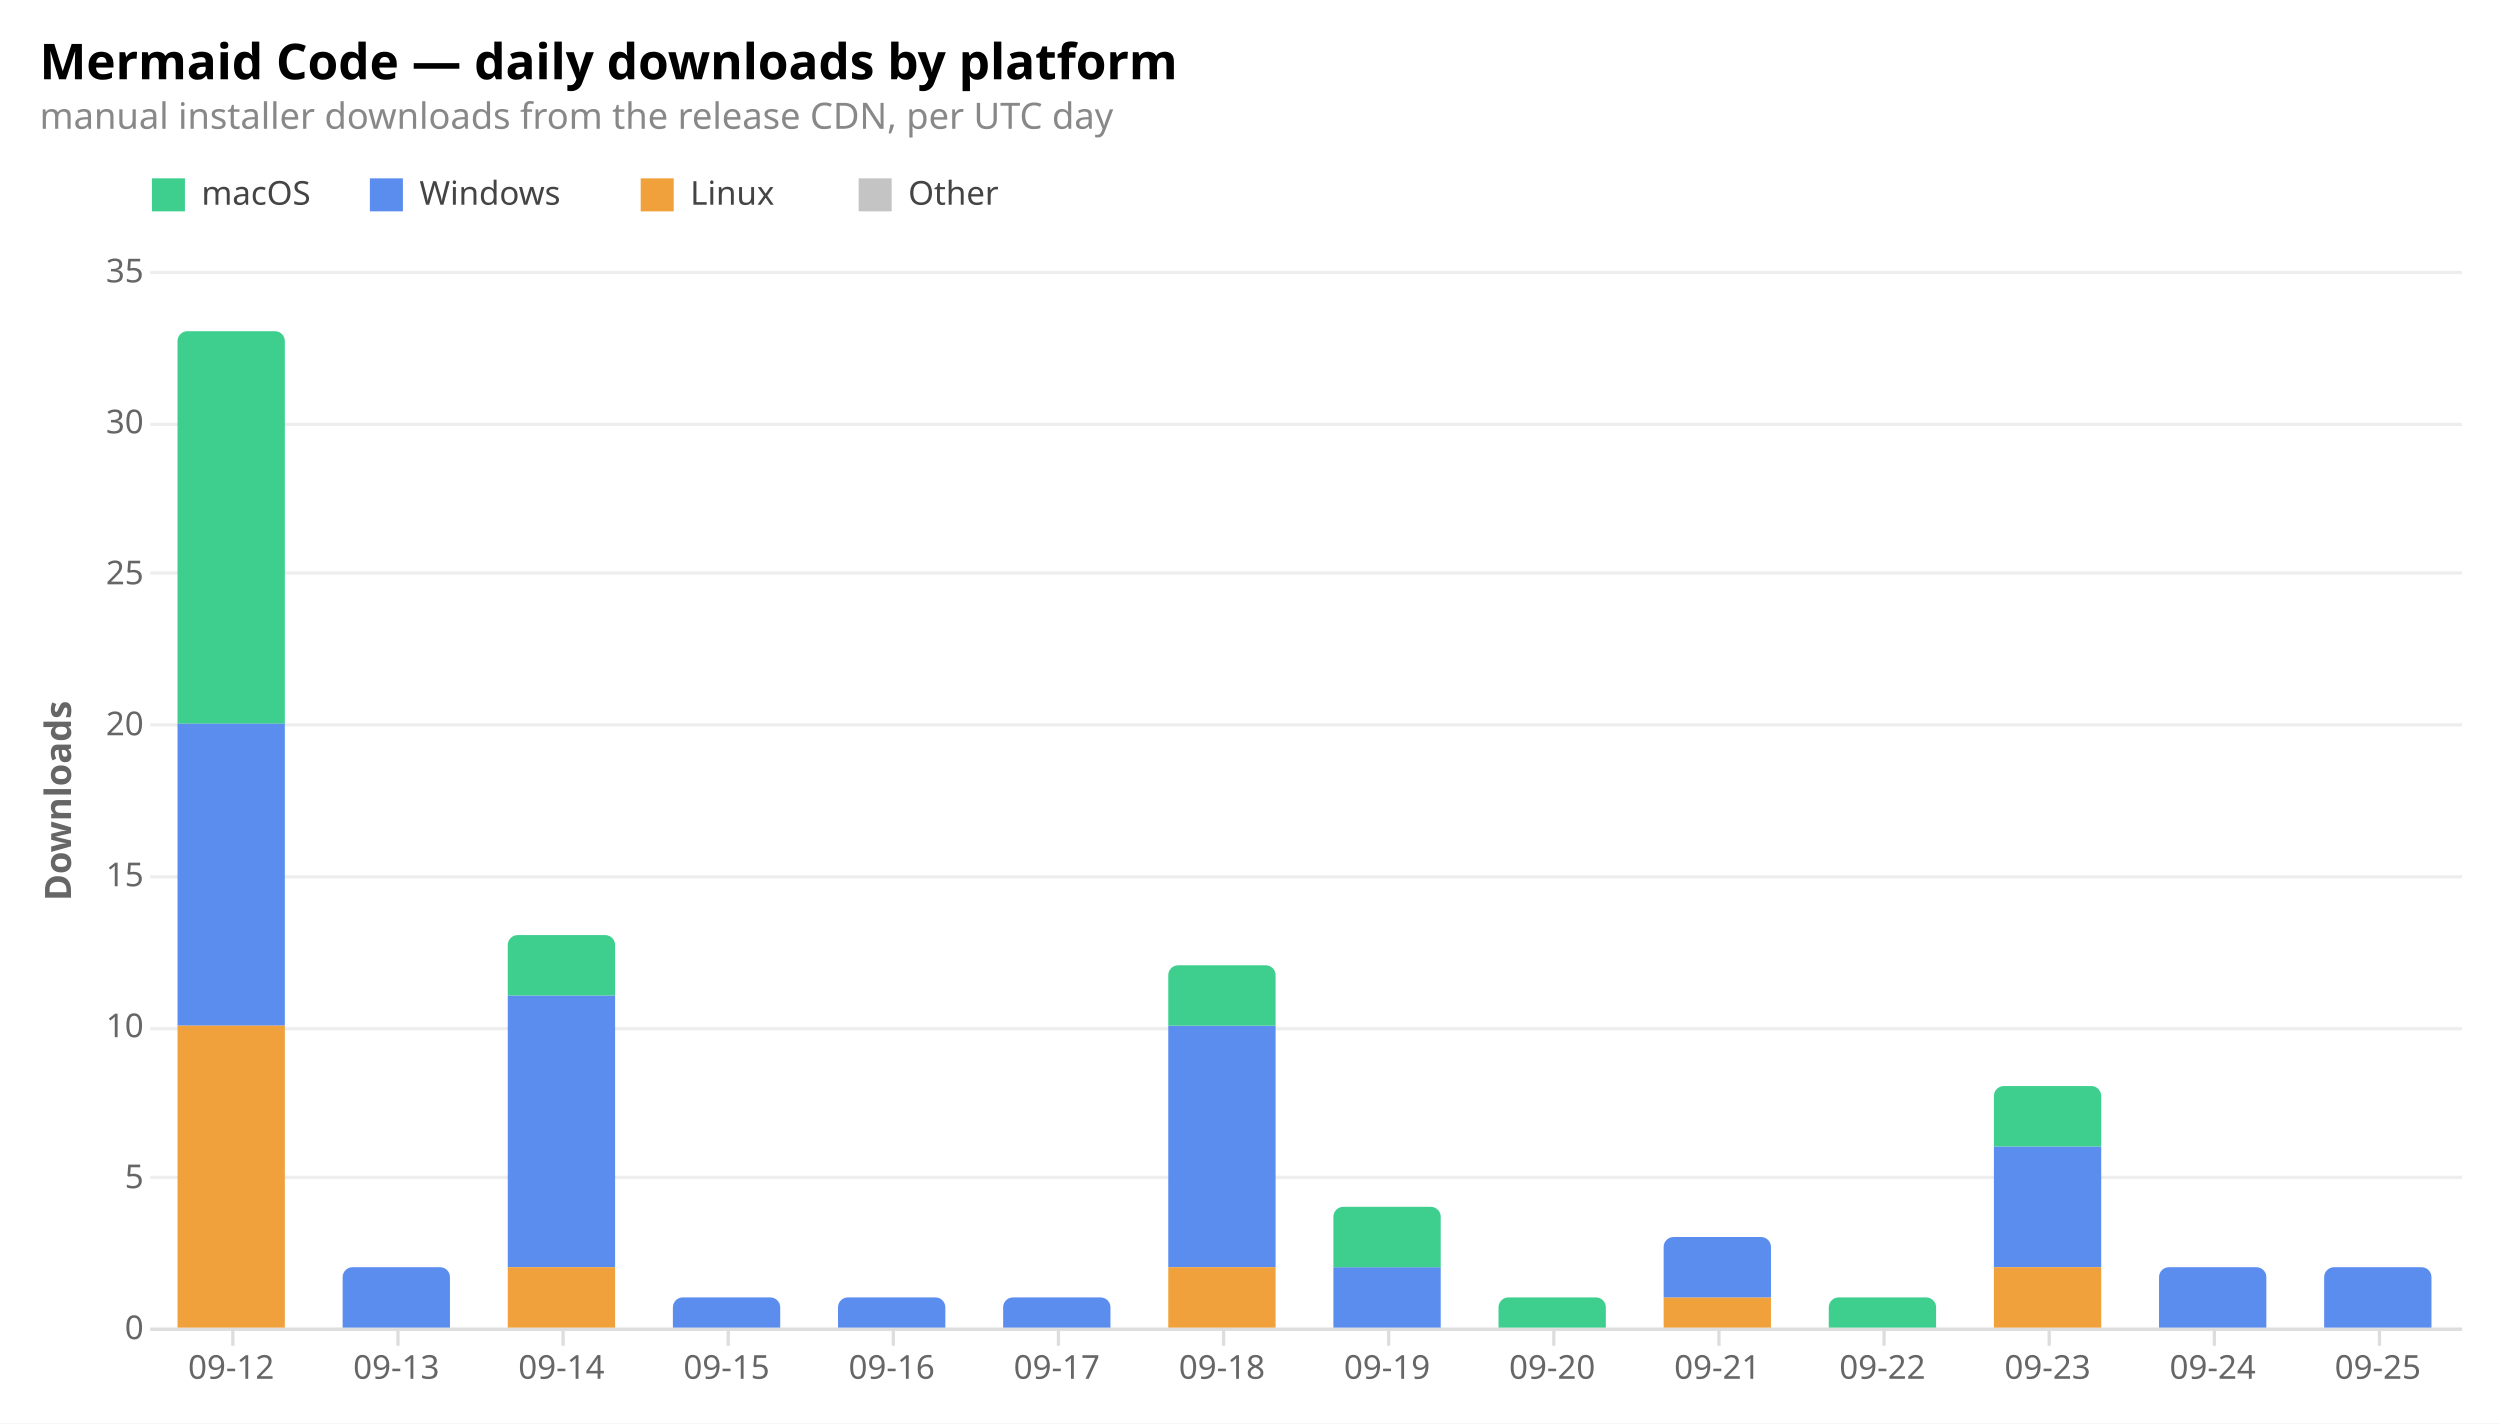
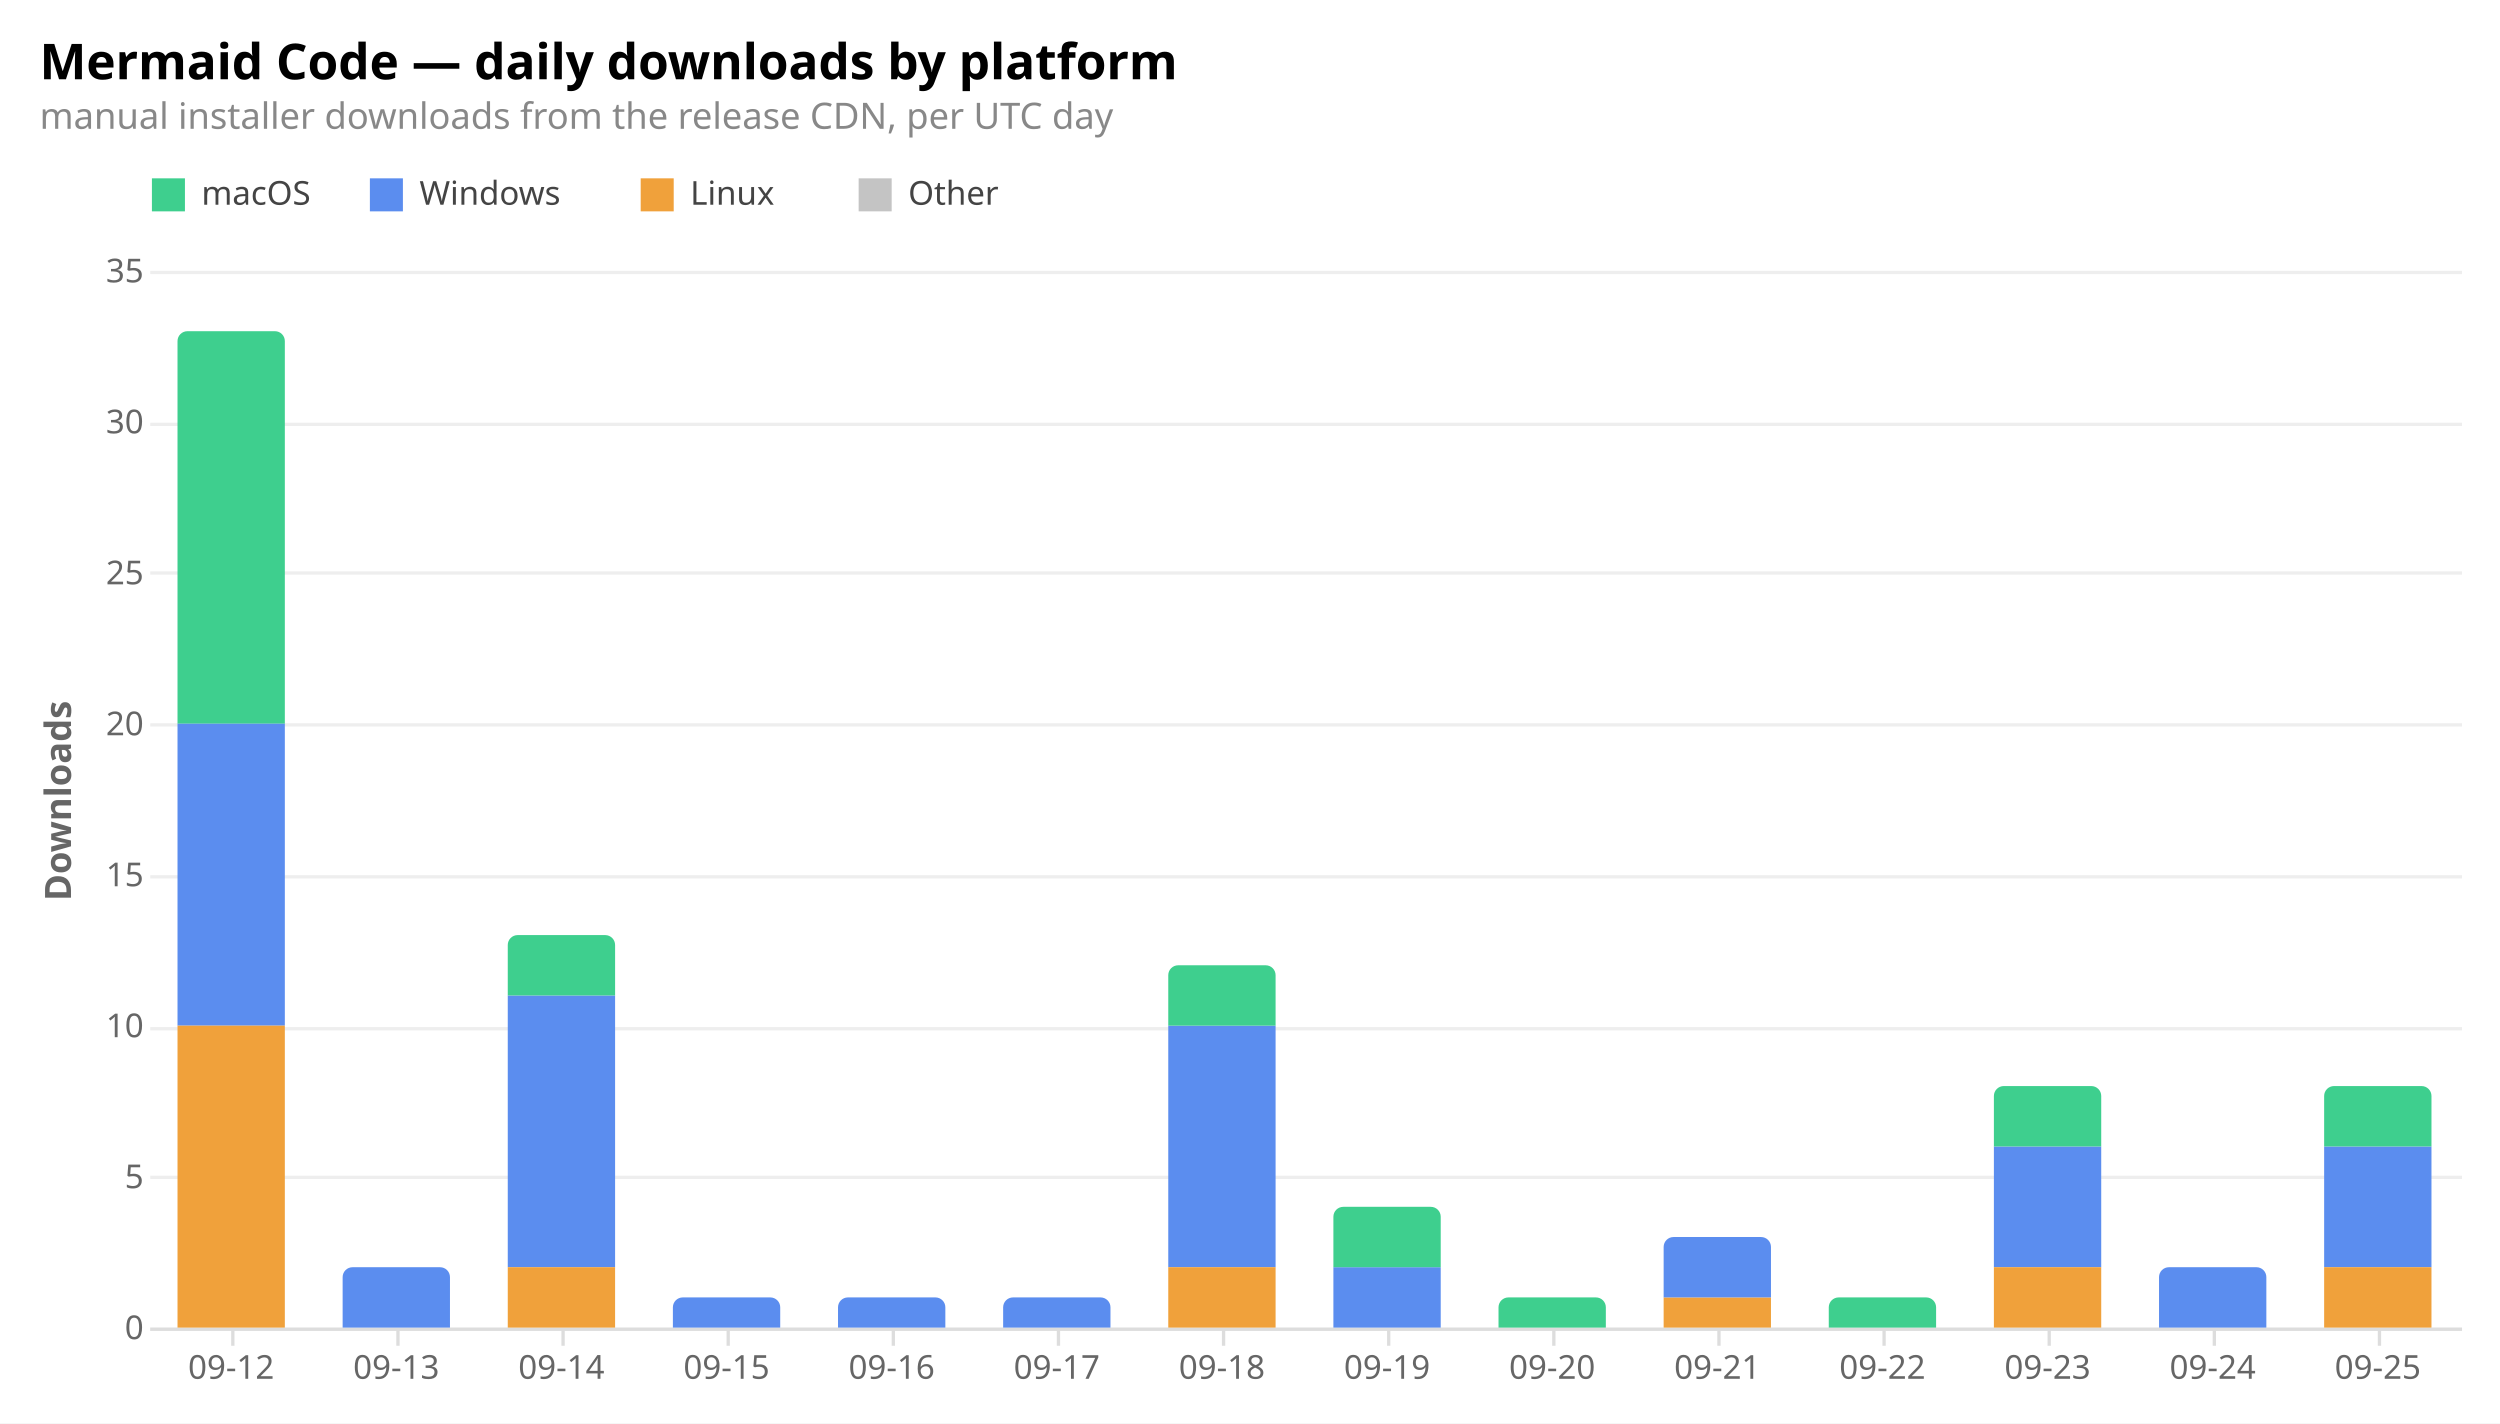
<svg xmlns="http://www.w3.org/2000/svg" version="1.1" class="marks" width="757" height="431" viewBox="0 0 757 431">
  <rect width="757" height="431" fill="white" />
  <g fill="none" stroke-miterlimit="4" transform="translate(45,82)">
    <g class="mark-group role-frame root" role="graphics-object" aria-roledescription="group mark container">
      <g transform="translate(0,0)">
        <path class="background" aria-hidden="true" d="M0,0h700v320h-700Z" />
        <g>
          <g class="mark-group role-axis" aria-hidden="true">
            <g transform="translate(0.5,0.5)">
              <path class="background" aria-hidden="true" d="M0,0h0v0h0Z" pointer-events="none" />
              <g>
                <g class="mark-rule role-axis-grid" pointer-events="none">
                  <line transform="translate(0,320)" x2="700" y2="0" stroke="#eee" stroke-width="1" opacity="1" />
                  <line transform="translate(0,274)" x2="700" y2="0" stroke="#eee" stroke-width="1" opacity="1" />
                  <line transform="translate(0,229)" x2="700" y2="0" stroke="#eee" stroke-width="1" opacity="1" />
                  <line transform="translate(0,183)" x2="700" y2="0" stroke="#eee" stroke-width="1" opacity="1" />
                  <line transform="translate(0,137)" x2="700" y2="0" stroke="#eee" stroke-width="1" opacity="1" />
                  <line transform="translate(0,91)" x2="700" y2="0" stroke="#eee" stroke-width="1" opacity="1" />
                  <line transform="translate(0,46)" x2="700" y2="0" stroke="#eee" stroke-width="1" opacity="1" />
                  <line transform="translate(0,0)" x2="700" y2="0" stroke="#eee" stroke-width="1" opacity="1" />
                </g>
              </g>
              <path class="foreground" aria-hidden="true" d="" pointer-events="none" display="none" />
            </g>
          </g>
          <g class="mark-group role-axis" role="graphics-symbol" aria-roledescription="axis" aria-label="X-axis for a discrete scale with 14 values: 2026-09-12, 2026-09-13, 2026-09-14, 2026-09-15, 2026-09-16, ending with 2026-09-25">
            <g transform="translate(0.5,320.5)">
              <path class="background" aria-hidden="true" d="M0,0h0v0h0Z" pointer-events="none" />
              <g>
                <g class="mark-rule role-axis-tick" pointer-events="none">
                  <line transform="translate(25,0)" x2="0" y2="5" stroke="#ddd" stroke-width="1" opacity="1" />
                  <line transform="translate(75,0)" x2="0" y2="5" stroke="#ddd" stroke-width="1" opacity="1" />
                  <line transform="translate(125,0)" x2="0" y2="5" stroke="#ddd" stroke-width="1" opacity="1" />
                  <line transform="translate(175,0)" x2="0" y2="5" stroke="#ddd" stroke-width="1" opacity="1" />
                  <line transform="translate(225,0)" x2="0" y2="5" stroke="#ddd" stroke-width="1" opacity="1" />
                  <line transform="translate(275,0)" x2="0" y2="5" stroke="#ddd" stroke-width="1" opacity="1" />
                  <line transform="translate(325,0)" x2="0" y2="5" stroke="#ddd" stroke-width="1" opacity="1" />
                  <line transform="translate(375,0)" x2="0" y2="5" stroke="#ddd" stroke-width="1" opacity="1" />
                  <line transform="translate(425,0)" x2="0" y2="5" stroke="#ddd" stroke-width="1" opacity="1" />
                  <line transform="translate(475,0)" x2="0" y2="5" stroke="#ddd" stroke-width="1" opacity="1" />
                  <line transform="translate(525,0)" x2="0" y2="5" stroke="#ddd" stroke-width="1" opacity="1" />
                  <line transform="translate(575,0)" x2="0" y2="5" stroke="#ddd" stroke-width="1" opacity="1" />
                  <line transform="translate(625,0)" x2="0" y2="5" stroke="#ddd" stroke-width="1" opacity="1" />
                  <line transform="translate(675,0)" x2="0" y2="5" stroke="#ddd" stroke-width="1" opacity="1" />
                </g>
                <g class="mark-text role-axis-label" pointer-events="none">
                  <text text-anchor="middle" transform="translate(24.5,15)" font-family="sans-serif" font-size="10px" fill="#666" opacity="1">09-12</text>
                  <text text-anchor="middle" transform="translate(74.5,15)" font-family="sans-serif" font-size="10px" fill="#666" opacity="1">09-13</text>
                  <text text-anchor="middle" transform="translate(124.5,15)" font-family="sans-serif" font-size="10px" fill="#666" opacity="1">09-14</text>
                  <text text-anchor="middle" transform="translate(174.5,15)" font-family="sans-serif" font-size="10px" fill="#666" opacity="1">09-15</text>
                  <text text-anchor="middle" transform="translate(224.5,15)" font-family="sans-serif" font-size="10px" fill="#666" opacity="1">09-16</text>
                  <text text-anchor="middle" transform="translate(274.5,15)" font-family="sans-serif" font-size="10px" fill="#666" opacity="1">09-17</text>
                  <text text-anchor="middle" transform="translate(324.5,15)" font-family="sans-serif" font-size="10px" fill="#666" opacity="1">09-18</text>
                  <text text-anchor="middle" transform="translate(374.5,15)" font-family="sans-serif" font-size="10px" fill="#666" opacity="1">09-19</text>
                  <text text-anchor="middle" transform="translate(424.5,15)" font-family="sans-serif" font-size="10px" fill="#666" opacity="1">09-20</text>
                  <text text-anchor="middle" transform="translate(474.5,15)" font-family="sans-serif" font-size="10px" fill="#666" opacity="1">09-21</text>
                  <text text-anchor="middle" transform="translate(524.5,15)" font-family="sans-serif" font-size="10px" fill="#666" opacity="1">09-22</text>
                  <text text-anchor="middle" transform="translate(574.5,15)" font-family="sans-serif" font-size="10px" fill="#666" opacity="1">09-23</text>
                  <text text-anchor="middle" transform="translate(624.5,15)" font-family="sans-serif" font-size="10px" fill="#666" opacity="1">09-24</text>
                  <text text-anchor="middle" transform="translate(674.5,15)" font-family="sans-serif" font-size="10px" fill="#666" opacity="1">09-25</text>
                </g>
                <g class="mark-rule role-axis-domain" pointer-events="none">
                  <line transform="translate(0,0)" x2="700" y2="0" stroke="#ddd" stroke-width="1" opacity="1" />
                </g>
              </g>
              <path class="foreground" aria-hidden="true" d="" pointer-events="none" display="none" />
            </g>
          </g>
          <g class="mark-group role-axis" role="graphics-symbol" aria-roledescription="axis" aria-label="Y-axis titled 'Downloads' for a linear scale with values from 0 to 35">
            <g transform="translate(0.5,0.5)">
              <path class="background" aria-hidden="true" d="M0,0h0v0h0Z" pointer-events="none" />
              <g>
                <g class="mark-text role-axis-label" pointer-events="none">
                  <text text-anchor="end" transform="translate(-2,323)" font-family="sans-serif" font-size="10px" fill="#666" opacity="1">0</text>
                  <text text-anchor="end" transform="translate(-2,277.2857)" font-family="sans-serif" font-size="10px" fill="#666" opacity="1">5</text>
                  <text text-anchor="end" transform="translate(-2,231.5714)" font-family="sans-serif" font-size="10px" fill="#666" opacity="1">10</text>
                  <text text-anchor="end" transform="translate(-2,185.8571)" font-family="sans-serif" font-size="10px" fill="#666" opacity="1">15</text>
                  <text text-anchor="end" transform="translate(-2,140.1429)" font-family="sans-serif" font-size="10px" fill="#666" opacity="1">20</text>
                  <text text-anchor="end" transform="translate(-2,94.42857)" font-family="sans-serif" font-size="10px" fill="#666" opacity="1">25</text>
                  <text text-anchor="end" transform="translate(-2,48.71429)" font-family="sans-serif" font-size="10px" fill="#666" opacity="1">30</text>
                  <text text-anchor="end" transform="translate(-2,3)" font-family="sans-serif" font-size="10px" fill="#666" opacity="1">35</text>
                </g>
                <g class="mark-text role-axis-title" pointer-events="none">
                  <text text-anchor="middle" transform="translate(-22,160) rotate(-90) translate(0,-2)" font-family="sans-serif" font-size="11px" font-weight="bold" fill="#666" opacity="1">Downloads</text>
                </g>
              </g>
              <path class="foreground" aria-hidden="true" d="" pointer-events="none" display="none" />
            </g>
          </g>
          <g class="mark-group role-scope" role="graphics-object" aria-roledescription="group mark container">
            <g transform="translate(8.75,18.28571)">
              <path class="background" aria-hidden="true" d="M3,0L29.5,0C31.156,0,32.5,1.344,32.5,3L32.5,301.714C32.5,301.714,32.5,301.714,32.5,301.714L0,301.714C0,301.714,0,301.714,0,301.714L0,3C0,1.344,1.344,0,3,0Z" />
              <g clip-path="url(#clip1)">
                <g class="mark-group role-scope" role="graphics-object" aria-roledescription="group mark container">
                  <g transform="translate(0,-18.28571)">
                    <path class="background" aria-hidden="true" d="M0,0h32.5v0h-32.5Z" />
                    <g>
                      <g class="mark-rect role-mark marks" role="graphics-object" aria-roledescription="rect mark container">
                        <path aria-label="date: 2026-09-12; Downloads: 13; platform: macOS" role="graphics-symbol" aria-roledescription="bar" d="M0,18.286h32.5v118.857h-32.5Z" fill="#3ecf8e" />
                        <path aria-label="date: 2026-09-12; Downloads: 10; platform: Windows" role="graphics-symbol" aria-roledescription="bar" d="M0,137.143h32.5v91.429h-32.5Z" fill="#5b8def" />
                        <path aria-label="date: 2026-09-12; Downloads: 10; platform: Linux" role="graphics-symbol" aria-roledescription="bar" d="M0,228.571h32.5v91.429h-32.5Z" fill="#f0a13b" />
                      </g>
                    </g>
                    <path class="foreground" aria-hidden="true" d="" display="none" />
                  </g>
                </g>
              </g>
              <path class="foreground" aria-hidden="true" d="" display="none" />
            </g>
            <g transform="translate(58.75,301.7143)">
              <path class="background" aria-hidden="true" d="M3,0L29.5,0C31.156,0,32.5,1.344,32.5,3L32.5,18.286C32.5,18.286,32.5,18.286,32.5,18.286L0,18.286C0,18.286,0,18.286,0,18.286L0,3C0,1.344,1.344,0,3,0Z" />
              <g clip-path="url(#clip2)">
                <g class="mark-group role-scope" role="graphics-object" aria-roledescription="group mark container">
                  <g transform="translate(0,-301.7143)">
                    <path class="background" aria-hidden="true" d="M0,0h32.5v0h-32.5Z" />
                    <g>
                      <g class="mark-rect role-mark marks" role="graphics-object" aria-roledescription="rect mark container">
                        <path aria-label="date: 2026-09-13; Downloads: 2; platform: Windows" role="graphics-symbol" aria-roledescription="bar" d="M0,301.714h32.5v18.286h-32.5Z" fill="#5b8def" />
                      </g>
                    </g>
                    <path class="foreground" aria-hidden="true" d="" display="none" />
                  </g>
                </g>
              </g>
              <path class="foreground" aria-hidden="true" d="" display="none" />
            </g>
            <g transform="translate(108.75,201.1429)">
              <path class="background" aria-hidden="true" d="M3,0L29.5,0C31.156,0,32.5,1.344,32.5,3L32.5,118.857C32.5,118.857,32.5,118.857,32.5,118.857L0,118.857C0,118.857,0,118.857,0,118.857L0,3C0,1.344,1.344,0,3,0Z" />
              <g clip-path="url(#clip3)">
                <g class="mark-group role-scope" role="graphics-object" aria-roledescription="group mark container">
                  <g transform="translate(0,-201.1429)">
                    <path class="background" aria-hidden="true" d="M0,0h32.5v0h-32.5Z" />
                    <g>
                      <g class="mark-rect role-mark marks" role="graphics-object" aria-roledescription="rect mark container">
                        <path aria-label="date: 2026-09-14; Downloads: 9; platform: Windows" role="graphics-symbol" aria-roledescription="bar" d="M0,219.429h32.5v82.286h-32.5Z" fill="#5b8def" />
                        <path aria-label="date: 2026-09-14; Downloads: 2; platform: Linux" role="graphics-symbol" aria-roledescription="bar" d="M0,301.714h32.5v18.286h-32.5Z" fill="#f0a13b" />
                        <path aria-label="date: 2026-09-14; Downloads: 2; platform: macOS" role="graphics-symbol" aria-roledescription="bar" d="M0,201.143h32.5v18.286h-32.5Z" fill="#3ecf8e" />
                      </g>
                    </g>
                    <path class="foreground" aria-hidden="true" d="" display="none" />
                  </g>
                </g>
              </g>
              <path class="foreground" aria-hidden="true" d="" display="none" />
            </g>
            <g transform="translate(158.75,310.8571)">
              <path class="background" aria-hidden="true" d="M3,0L29.5,0C31.156,0,32.5,1.344,32.5,3L32.5,9.143C32.5,9.143,32.5,9.143,32.5,9.143L0,9.143C0,9.143,0,9.143,0,9.143L0,3C0,1.344,1.344,0,3,0Z" />
              <g clip-path="url(#clip4)">
                <g class="mark-group role-scope" role="graphics-object" aria-roledescription="group mark container">
                  <g transform="translate(0,-310.8571)">
                    <path class="background" aria-hidden="true" d="M0,0h32.5v0h-32.5Z" />
                    <g>
                      <g class="mark-rect role-mark marks" role="graphics-object" aria-roledescription="rect mark container">
                        <path aria-label="date: 2026-09-15; Downloads: 1; platform: Windows" role="graphics-symbol" aria-roledescription="bar" d="M0,310.857h32.5v9.143h-32.5Z" fill="#5b8def" />
                      </g>
                    </g>
                    <path class="foreground" aria-hidden="true" d="" display="none" />
                  </g>
                </g>
              </g>
              <path class="foreground" aria-hidden="true" d="" display="none" />
            </g>
            <g transform="translate(208.75,310.8571)">
              <path class="background" aria-hidden="true" d="M3,0L29.5,0C31.156,0,32.5,1.344,32.5,3L32.5,9.143C32.5,9.143,32.5,9.143,32.5,9.143L0,9.143C0,9.143,0,9.143,0,9.143L0,3C0,1.344,1.344,0,3,0Z" />
              <g clip-path="url(#clip5)">
                <g class="mark-group role-scope" role="graphics-object" aria-roledescription="group mark container">
                  <g transform="translate(0,-310.8571)">
                    <path class="background" aria-hidden="true" d="M0,0h32.5v0h-32.5Z" />
                    <g>
                      <g class="mark-rect role-mark marks" role="graphics-object" aria-roledescription="rect mark container">
                        <path aria-label="date: 2026-09-16; Downloads: 1; platform: Windows" role="graphics-symbol" aria-roledescription="bar" d="M0,310.857h32.5v9.143h-32.5Z" fill="#5b8def" />
                      </g>
                    </g>
                    <path class="foreground" aria-hidden="true" d="" display="none" />
                  </g>
                </g>
              </g>
              <path class="foreground" aria-hidden="true" d="" display="none" />
            </g>
            <g transform="translate(258.75,310.8571)">
              <path class="background" aria-hidden="true" d="M3,0L29.5,0C31.156,0,32.5,1.344,32.5,3L32.5,9.143C32.5,9.143,32.5,9.143,32.5,9.143L0,9.143C0,9.143,0,9.143,0,9.143L0,3C0,1.344,1.344,0,3,0Z" />
              <g clip-path="url(#clip6)">
                <g class="mark-group role-scope" role="graphics-object" aria-roledescription="group mark container">
                  <g transform="translate(0,-310.8571)">
                    <path class="background" aria-hidden="true" d="M0,0h32.5v0h-32.5Z" />
                    <g>
                      <g class="mark-rect role-mark marks" role="graphics-object" aria-roledescription="rect mark container">
                        <path aria-label="date: 2026-09-17; Downloads: 1; platform: Windows" role="graphics-symbol" aria-roledescription="bar" d="M0,310.857h32.5v9.143h-32.5Z" fill="#5b8def" />
                      </g>
                    </g>
                    <path class="foreground" aria-hidden="true" d="" display="none" />
                  </g>
                </g>
              </g>
              <path class="foreground" aria-hidden="true" d="" display="none" />
            </g>
            <g transform="translate(308.75,210.2857)">
              <path class="background" aria-hidden="true" d="M3,0L29.5,0C31.156,0,32.5,1.344,32.5,3L32.5,109.714C32.5,109.714,32.5,109.714,32.5,109.714L0,109.714C0,109.714,0,109.714,0,109.714L0,3C0,1.344,1.344,0,3,0Z" />
              <g clip-path="url(#clip7)">
                <g class="mark-group role-scope" role="graphics-object" aria-roledescription="group mark container">
                  <g transform="translate(0,-210.2857)">
                    <path class="background" aria-hidden="true" d="M0,0h32.5v0h-32.5Z" />
                    <g>
                      <g class="mark-rect role-mark marks" role="graphics-object" aria-roledescription="rect mark container">
                        <path aria-label="date: 2026-09-18; Downloads: 8; platform: Windows" role="graphics-symbol" aria-roledescription="bar" d="M0,228.571h32.5v73.143h-32.5Z" fill="#5b8def" />
                        <path aria-label="date: 2026-09-18; Downloads: 2; platform: Linux" role="graphics-symbol" aria-roledescription="bar" d="M0,301.714h32.5v18.286h-32.5Z" fill="#f0a13b" />
                        <path aria-label="date: 2026-09-18; Downloads: 2; platform: macOS" role="graphics-symbol" aria-roledescription="bar" d="M0,210.286h32.5v18.286h-32.5Z" fill="#3ecf8e" />
                      </g>
                    </g>
                    <path class="foreground" aria-hidden="true" d="" display="none" />
                  </g>
                </g>
              </g>
              <path class="foreground" aria-hidden="true" d="" display="none" />
            </g>
            <g transform="translate(358.75,283.4286)">
              <path class="background" aria-hidden="true" d="M3,0L29.5,0C31.156,0,32.5,1.344,32.5,3L32.5,36.571C32.5,36.571,32.5,36.571,32.5,36.571L0,36.571C0,36.571,0,36.571,0,36.571L0,3C0,1.344,1.344,0,3,0Z" />
              <g clip-path="url(#clip8)">
                <g class="mark-group role-scope" role="graphics-object" aria-roledescription="group mark container">
                  <g transform="translate(0,-283.4286)">
                    <path class="background" aria-hidden="true" d="M0,0h32.5v0h-32.5Z" />
                    <g>
                      <g class="mark-rect role-mark marks" role="graphics-object" aria-roledescription="rect mark container">
                        <path aria-label="date: 2026-09-19; Downloads: 2; platform: Windows" role="graphics-symbol" aria-roledescription="bar" d="M0,301.714h32.5v18.286h-32.5Z" fill="#5b8def" />
                        <path aria-label="date: 2026-09-19; Downloads: 2; platform: macOS" role="graphics-symbol" aria-roledescription="bar" d="M0,283.429h32.5v18.286h-32.5Z" fill="#3ecf8e" />
                      </g>
                    </g>
                    <path class="foreground" aria-hidden="true" d="" display="none" />
                  </g>
                </g>
              </g>
              <path class="foreground" aria-hidden="true" d="" display="none" />
            </g>
            <g transform="translate(408.75,310.8571)">
              <path class="background" aria-hidden="true" d="M3,0L29.5,0C31.156,0,32.5,1.344,32.5,3L32.5,9.143C32.5,9.143,32.5,9.143,32.5,9.143L0,9.143C0,9.143,0,9.143,0,9.143L0,3C0,1.344,1.344,0,3,0Z" />
              <g clip-path="url(#clip9)">
                <g class="mark-group role-scope" role="graphics-object" aria-roledescription="group mark container">
                  <g transform="translate(0,-310.8571)">
                    <path class="background" aria-hidden="true" d="M0,0h32.5v0h-32.5Z" />
                    <g>
                      <g class="mark-rect role-mark marks" role="graphics-object" aria-roledescription="rect mark container">
                        <path aria-label="date: 2026-09-20; Downloads: 1; platform: macOS" role="graphics-symbol" aria-roledescription="bar" d="M0,310.857h32.5v9.143h-32.5Z" fill="#3ecf8e" />
                      </g>
                    </g>
                    <path class="foreground" aria-hidden="true" d="" display="none" />
                  </g>
                </g>
              </g>
              <path class="foreground" aria-hidden="true" d="" display="none" />
            </g>
            <g transform="translate(458.75,292.5714)">
              <path class="background" aria-hidden="true" d="M3,0L29.5,0C31.156,0,32.5,1.344,32.5,3L32.5,27.429C32.5,27.429,32.5,27.429,32.5,27.429L0,27.429C0,27.429,0,27.429,0,27.429L0,3C0,1.344,1.344,0,3,0Z" />
              <g clip-path="url(#clip10)">
                <g class="mark-group role-scope" role="graphics-object" aria-roledescription="group mark container">
                  <g transform="translate(0,-292.5714)">
                    <path class="background" aria-hidden="true" d="M0,0h32.5v0h-32.5Z" />
                    <g>
                      <g class="mark-rect role-mark marks" role="graphics-object" aria-roledescription="rect mark container">
                        <path aria-label="date: 2026-09-21; Downloads: 1; platform: Linux" role="graphics-symbol" aria-roledescription="bar" d="M0,310.857h32.5v9.143h-32.5Z" fill="#f0a13b" />
                        <path aria-label="date: 2026-09-21; Downloads: 2; platform: Windows" role="graphics-symbol" aria-roledescription="bar" d="M0,292.571h32.5v18.286h-32.5Z" fill="#5b8def" />
                      </g>
                    </g>
                    <path class="foreground" aria-hidden="true" d="" display="none" />
                  </g>
                </g>
              </g>
              <path class="foreground" aria-hidden="true" d="" display="none" />
            </g>
            <g transform="translate(508.75,310.8571)">
              <path class="background" aria-hidden="true" d="M3,0L29.5,0C31.156,0,32.5,1.344,32.5,3L32.5,9.143C32.5,9.143,32.5,9.143,32.5,9.143L0,9.143C0,9.143,0,9.143,0,9.143L0,3C0,1.344,1.344,0,3,0Z" />
              <g clip-path="url(#clip11)">
                <g class="mark-group role-scope" role="graphics-object" aria-roledescription="group mark container">
                  <g transform="translate(0,-310.8571)">
                    <path class="background" aria-hidden="true" d="M0,0h32.5v0h-32.5Z" />
                    <g>
                      <g class="mark-rect role-mark marks" role="graphics-object" aria-roledescription="rect mark container">
                        <path aria-label="date: 2026-09-22; Downloads: 1; platform: macOS" role="graphics-symbol" aria-roledescription="bar" d="M0,310.857h32.5v9.143h-32.5Z" fill="#3ecf8e" />
                      </g>
                    </g>
                    <path class="foreground" aria-hidden="true" d="" display="none" />
                  </g>
                </g>
              </g>
              <path class="foreground" aria-hidden="true" d="" display="none" />
            </g>
            <g transform="translate(558.75,246.8571)">
              <path class="background" aria-hidden="true" d="M3,0L29.5,0C31.156,0,32.5,1.344,32.5,3L32.5,73.143C32.5,73.143,32.5,73.143,32.5,73.143L0,73.143C0,73.143,0,73.143,0,73.143L0,3C0,1.344,1.344,0,3,0Z" />
              <g clip-path="url(#clip12)">
                <g class="mark-group role-scope" role="graphics-object" aria-roledescription="group mark container">
                  <g transform="translate(0,-246.8571)">
                    <path class="background" aria-hidden="true" d="M0,0h32.5v0h-32.5Z" />
                    <g>
                      <g class="mark-rect role-mark marks" role="graphics-object" aria-roledescription="rect mark container">
                        <path aria-label="date: 2026-09-23; Downloads: 4; platform: Windows" role="graphics-symbol" aria-roledescription="bar" d="M0,265.143h32.5v36.571h-32.5Z" fill="#5b8def" />
                        <path aria-label="date: 2026-09-23; Downloads: 2; platform: Linux" role="graphics-symbol" aria-roledescription="bar" d="M0,301.714h32.5v18.286h-32.5Z" fill="#f0a13b" />
                        <path aria-label="date: 2026-09-23; Downloads: 2; platform: macOS" role="graphics-symbol" aria-roledescription="bar" d="M0,246.857h32.5v18.286h-32.5Z" fill="#3ecf8e" />
                      </g>
                    </g>
                    <path class="foreground" aria-hidden="true" d="" display="none" />
                  </g>
                </g>
              </g>
              <path class="foreground" aria-hidden="true" d="" display="none" />
            </g>
            <g transform="translate(608.75,301.7143)">
              <path class="background" aria-hidden="true" d="M3,0L29.5,0C31.156,0,32.5,1.344,32.5,3L32.5,18.286C32.5,18.286,32.5,18.286,32.5,18.286L0,18.286C0,18.286,0,18.286,0,18.286L0,3C0,1.344,1.344,0,3,0Z" />
              <g clip-path="url(#clip13)">
                <g class="mark-group role-scope" role="graphics-object" aria-roledescription="group mark container">
                  <g transform="translate(0,-301.7143)">
                    <path class="background" aria-hidden="true" d="M0,0h32.5v0h-32.5Z" />
                    <g>
                      <g class="mark-rect role-mark marks" role="graphics-object" aria-roledescription="rect mark container">
                        <path aria-label="date: 2026-09-24; Downloads: 2; platform: Windows" role="graphics-symbol" aria-roledescription="bar" d="M0,301.714h32.5v18.286h-32.5Z" fill="#5b8def" />
                      </g>
                    </g>
                    <path class="foreground" aria-hidden="true" d="" display="none" />
                  </g>
                </g>
              </g>
              <path class="foreground" aria-hidden="true" d="" display="none" />
            </g>
-             <g transform="translate(658.75,301.7143)">
-               <path class="background" aria-hidden="true" d="M3,0L29.5,0C31.156,0,32.5,1.344,32.5,3L32.5,18.286C32.5,18.286,32.5,18.286,32.5,18.286L0,18.286C0,18.286,0,18.286,0,18.286L0,3C0,1.344,1.344,0,3,0Z" />
+             <g transform="translate(658.75,246.8571)">
+               <path class="background" aria-hidden="true" d="M3,0L29.5,0C31.156,0,32.5,1.344,32.5,3L32.5,73.143C32.5,73.143,32.5,73.143,32.5,73.143L0,73.143C0,73.143,0,73.143,0,73.143L0,3C0,1.344,1.344,0,3,0Z" />
              <g clip-path="url(#clip14)">
                <g class="mark-group role-scope" role="graphics-object" aria-roledescription="group mark container">
-                   <g transform="translate(0,-301.7143)">
-                     <path class="background" aria-hidden="true" d="M0,0h32.5v0h-32.5Z" />
-                     <g>
-                       <g class="mark-rect role-mark marks" role="graphics-object" aria-roledescription="rect mark container">
-                         <path aria-label="date: 2026-09-25; Downloads: 2; platform: Windows" role="graphics-symbol" aria-roledescription="bar" d="M0,301.714h32.5v18.286h-32.5Z" fill="#5b8def" />
+                   <g transform="translate(0,-246.8571)">
+                     <path class="background" aria-hidden="true" d="M0,0h32.5v0h-32.5Z" />
+                     <g>
+                       <g class="mark-rect role-mark marks" role="graphics-object" aria-roledescription="rect mark container">
+                         <path aria-label="date: 2026-09-25; Downloads: 4; platform: Windows" role="graphics-symbol" aria-roledescription="bar" d="M0,265.143h32.5v36.571h-32.5Z" fill="#5b8def" />
+                         <path aria-label="date: 2026-09-25; Downloads: 2; platform: Linux" role="graphics-symbol" aria-roledescription="bar" d="M0,301.714h32.5v18.286h-32.5Z" fill="#f0a13b" />
+                         <path aria-label="date: 2026-09-25; Downloads: 2; platform: macOS" role="graphics-symbol" aria-roledescription="bar" d="M0,246.857h32.5v18.286h-32.5Z" fill="#3ecf8e" />
                      </g>
                    </g>
                    <path class="foreground" aria-hidden="true" d="" display="none" />
                  </g>
                </g>
              </g>
              <path class="foreground" aria-hidden="true" d="" display="none" />
            </g>
          </g>
          <g class="mark-group role-legend" role="graphics-symbol" aria-roledescription="legend" aria-label="Symbol legend for fill color with 4 values: macOS, Windows, Linux, Other">
            <g transform="translate(0,-29)">
              <path class="background" aria-hidden="true" d="M0,0h270v11h-270Z" pointer-events="none" />
              <g>
                <g class="mark-group role-legend-entry">
                  <g transform="translate(0,0)">
                    <path class="background" aria-hidden="true" d="M0,0h0v0h0Z" pointer-events="none" />
                    <g>
                      <g class="mark-group role-scope" role="graphics-object" aria-roledescription="group mark container">
                        <g transform="translate(0,0)">
                          <path class="background" aria-hidden="true" d="M0,0h56v11h-56Z" pointer-events="none" opacity="1" />
                          <g>
                            <g class="mark-symbol role-legend-symbol" pointer-events="none">
                              <path transform="translate(6,6)" d="M-5,-5h10v10h-10Z" fill="#3ecf8e" stroke-width="1.5" opacity="1" />
                            </g>
                            <g class="mark-text role-legend-label" pointer-events="none">
                              <text text-anchor="start" transform="translate(16,9)" font-family="sans-serif" font-size="10px" fill="#444" opacity="1">macOS</text>
                            </g>
                          </g>
                          <path class="foreground" aria-hidden="true" d="" pointer-events="none" display="none" />
                        </g>
                        <g transform="translate(66,0)">
                          <path class="background" aria-hidden="true" d="M0,0h72v11h-72Z" pointer-events="none" opacity="1" />
                          <g>
                            <g class="mark-symbol role-legend-symbol" pointer-events="none">
                              <path transform="translate(6,6)" d="M-5,-5h10v10h-10Z" fill="#5b8def" stroke-width="1.5" opacity="1" />
                            </g>
                            <g class="mark-text role-legend-label" pointer-events="none">
                              <text text-anchor="start" transform="translate(16,9)" font-family="sans-serif" font-size="10px" fill="#444" opacity="1">Windows</text>
                            </g>
                          </g>
                          <path class="foreground" aria-hidden="true" d="" pointer-events="none" display="none" />
                        </g>
                        <g transform="translate(148,0)">
                          <path class="background" aria-hidden="true" d="M0,0h56v11h-56Z" pointer-events="none" opacity="1" />
                          <g>
                            <g class="mark-symbol role-legend-symbol" pointer-events="none">
                              <path transform="translate(6,6)" d="M-5,-5h10v10h-10Z" fill="#f0a13b" stroke-width="1.5" opacity="1" />
                            </g>
                            <g class="mark-text role-legend-label" pointer-events="none">
                              <text text-anchor="start" transform="translate(16,9)" font-family="sans-serif" font-size="10px" fill="#444" opacity="1">Linux</text>
                            </g>
                          </g>
                          <path class="foreground" aria-hidden="true" d="" pointer-events="none" display="none" />
                        </g>
                        <g transform="translate(214,0)">
                          <path class="background" aria-hidden="true" d="M0,0h56v11h-56Z" pointer-events="none" opacity="1" />
                          <g>
                            <g class="mark-symbol role-legend-symbol" pointer-events="none">
                              <path transform="translate(6,6)" d="M-5,-5h10v10h-10Z" fill="#c4c4c4" stroke-width="1.5" opacity="1" />
                            </g>
                            <g class="mark-text role-legend-label" pointer-events="none">
                              <text text-anchor="start" transform="translate(16,9)" font-family="sans-serif" font-size="10px" fill="#444" opacity="1">Other</text>
                            </g>
                          </g>
                          <path class="foreground" aria-hidden="true" d="" pointer-events="none" display="none" />
                        </g>
                      </g>
                    </g>
                    <path class="foreground" aria-hidden="true" d="" pointer-events="none" display="none" />
                  </g>
                </g>
              </g>
              <path class="foreground" aria-hidden="true" d="" pointer-events="none" display="none" />
            </g>
          </g>
          <g class="mark-group role-title">
            <g transform="translate(-33,-70)">
              <path class="background" aria-hidden="true" d="M0,0h0v0h0Z" pointer-events="none" />
              <g>
                <g class="mark-text role-title-text" role="graphics-symbol" aria-roledescription="title" aria-label="Title text 'Mermaid Code — daily downloads by platform'" pointer-events="none">
                  <text text-anchor="start" transform="translate(0,12)" font-family="sans-serif" font-size="15px" font-weight="600" fill="#000" opacity="1">Mermaid Code — daily downloads by platform</text>
                </g>
                <g class="mark-text role-title-subtitle" role="graphics-symbol" aria-roledescription="subtitle" aria-label="Subtitle text 'manual installer downloads from the release CDN, per UTC day'" pointer-events="none">
                  <text text-anchor="start" transform="translate(0,27)" font-family="sans-serif" font-size="11px" fill="#888" opacity="1">manual installer downloads from the release CDN, per UTC day</text>
                </g>
              </g>
              <path class="foreground" aria-hidden="true" d="" pointer-events="none" display="none" />
            </g>
          </g>
        </g>
        <path class="foreground" aria-hidden="true" d="" display="none" />
      </g>
    </g>
  </g>
  <defs>
    <clipPath id="clip1">
      <path d="M3,0L29.5,0C31.156,0,32.5,1.344,32.5,3L32.5,301.714C32.5,301.714,32.5,301.714,32.5,301.714L0,301.714C0,301.714,0,301.714,0,301.714L0,3C0,1.344,1.344,0,3,0Z" />
    </clipPath>
    <clipPath id="clip2">
      <path d="M3,0L29.5,0C31.156,0,32.5,1.344,32.5,3L32.5,18.286C32.5,18.286,32.5,18.286,32.5,18.286L0,18.286C0,18.286,0,18.286,0,18.286L0,3C0,1.344,1.344,0,3,0Z" />
    </clipPath>
    <clipPath id="clip3">
      <path d="M3,0L29.5,0C31.156,0,32.5,1.344,32.5,3L32.5,118.857C32.5,118.857,32.5,118.857,32.5,118.857L0,118.857C0,118.857,0,118.857,0,118.857L0,3C0,1.344,1.344,0,3,0Z" />
    </clipPath>
    <clipPath id="clip4">
      <path d="M3,0L29.5,0C31.156,0,32.5,1.344,32.5,3L32.5,9.143C32.5,9.143,32.5,9.143,32.5,9.143L0,9.143C0,9.143,0,9.143,0,9.143L0,3C0,1.344,1.344,0,3,0Z" />
    </clipPath>
    <clipPath id="clip5">
      <path d="M3,0L29.5,0C31.156,0,32.5,1.344,32.5,3L32.5,9.143C32.5,9.143,32.5,9.143,32.5,9.143L0,9.143C0,9.143,0,9.143,0,9.143L0,3C0,1.344,1.344,0,3,0Z" />
    </clipPath>
    <clipPath id="clip6">
      <path d="M3,0L29.5,0C31.156,0,32.5,1.344,32.5,3L32.5,9.143C32.5,9.143,32.5,9.143,32.5,9.143L0,9.143C0,9.143,0,9.143,0,9.143L0,3C0,1.344,1.344,0,3,0Z" />
    </clipPath>
    <clipPath id="clip7">
      <path d="M3,0L29.5,0C31.156,0,32.5,1.344,32.5,3L32.5,109.714C32.5,109.714,32.5,109.714,32.5,109.714L0,109.714C0,109.714,0,109.714,0,109.714L0,3C0,1.344,1.344,0,3,0Z" />
    </clipPath>
    <clipPath id="clip8">
      <path d="M3,0L29.5,0C31.156,0,32.5,1.344,32.5,3L32.5,36.571C32.5,36.571,32.5,36.571,32.5,36.571L0,36.571C0,36.571,0,36.571,0,36.571L0,3C0,1.344,1.344,0,3,0Z" />
    </clipPath>
    <clipPath id="clip9">
      <path d="M3,0L29.5,0C31.156,0,32.5,1.344,32.5,3L32.5,9.143C32.5,9.143,32.5,9.143,32.5,9.143L0,9.143C0,9.143,0,9.143,0,9.143L0,3C0,1.344,1.344,0,3,0Z" />
    </clipPath>
    <clipPath id="clip10">
      <path d="M3,0L29.5,0C31.156,0,32.5,1.344,32.5,3L32.5,27.429C32.5,27.429,32.5,27.429,32.5,27.429L0,27.429C0,27.429,0,27.429,0,27.429L0,3C0,1.344,1.344,0,3,0Z" />
    </clipPath>
    <clipPath id="clip11">
      <path d="M3,0L29.5,0C31.156,0,32.5,1.344,32.5,3L32.5,9.143C32.5,9.143,32.5,9.143,32.5,9.143L0,9.143C0,9.143,0,9.143,0,9.143L0,3C0,1.344,1.344,0,3,0Z" />
    </clipPath>
    <clipPath id="clip12">
      <path d="M3,0L29.5,0C31.156,0,32.5,1.344,32.5,3L32.5,73.143C32.5,73.143,32.5,73.143,32.5,73.143L0,73.143C0,73.143,0,73.143,0,73.143L0,3C0,1.344,1.344,0,3,0Z" />
    </clipPath>
    <clipPath id="clip13">
      <path d="M3,0L29.5,0C31.156,0,32.5,1.344,32.5,3L32.5,18.286C32.5,18.286,32.5,18.286,32.5,18.286L0,18.286C0,18.286,0,18.286,0,18.286L0,3C0,1.344,1.344,0,3,0Z" />
    </clipPath>
    <clipPath id="clip14">
-       <path d="M3,0L29.5,0C31.156,0,32.5,1.344,32.5,3L32.5,18.286C32.5,18.286,32.5,18.286,32.5,18.286L0,18.286C0,18.286,0,18.286,0,18.286L0,3C0,1.344,1.344,0,3,0Z" />
+       <path d="M3,0L29.5,0C31.156,0,32.5,1.344,32.5,3L32.5,73.143C32.5,73.143,32.5,73.143,32.5,73.143L0,73.143C0,73.143,0,73.143,0,73.143L0,3C0,1.344,1.344,0,3,0Z" />
    </clipPath>
  </defs>
</svg>
